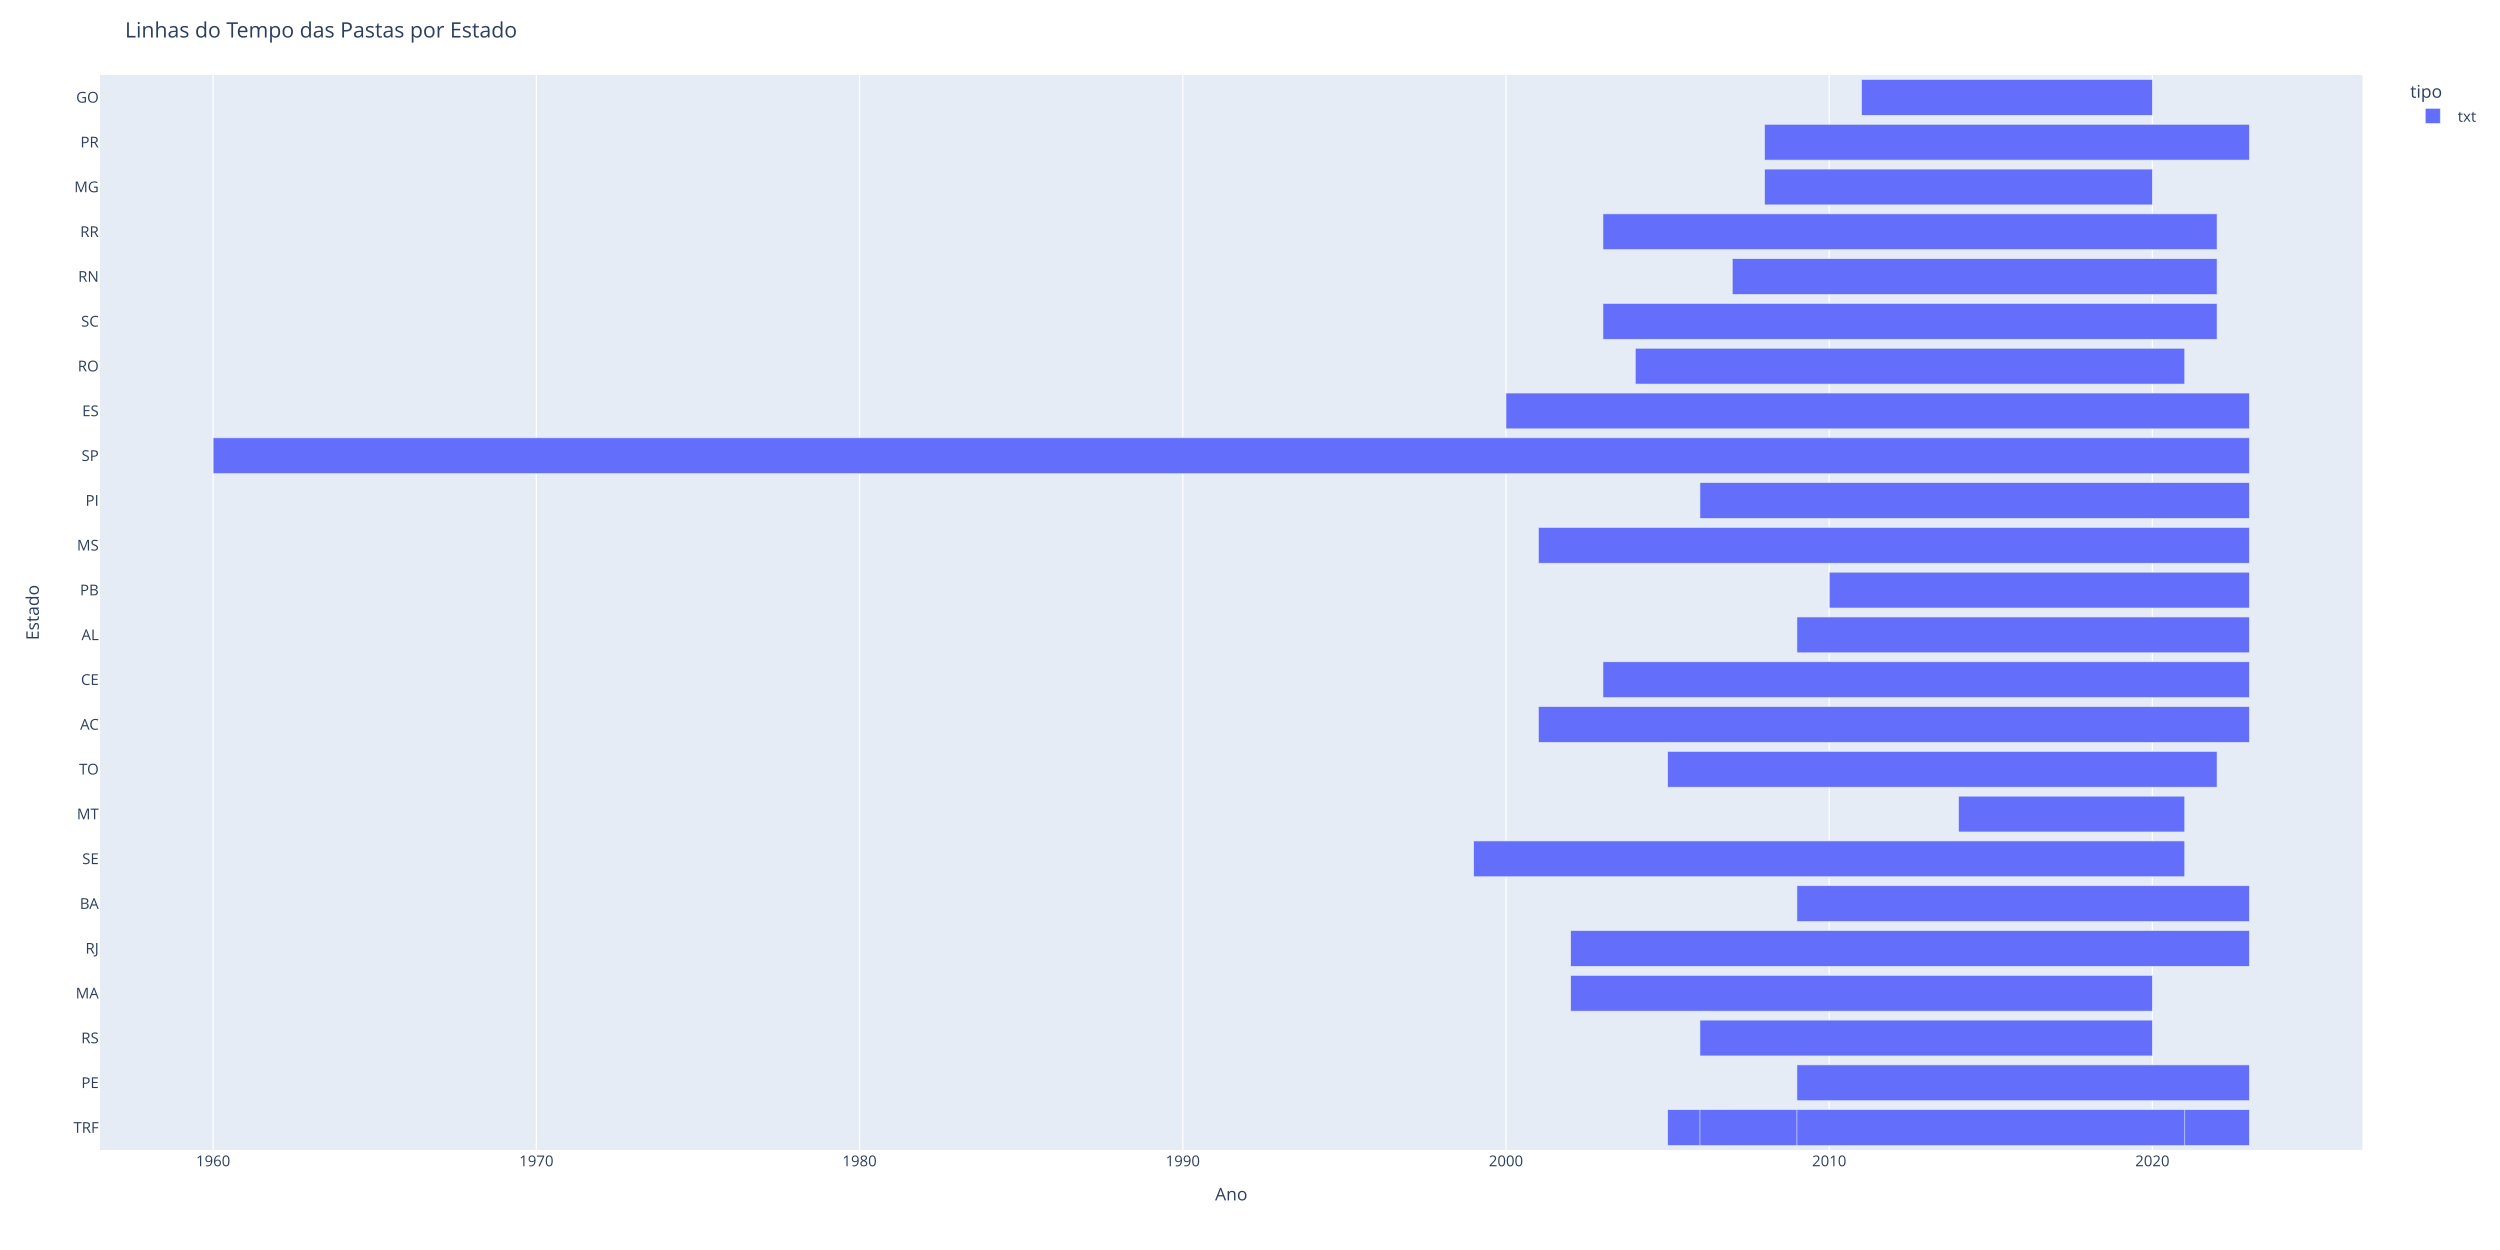
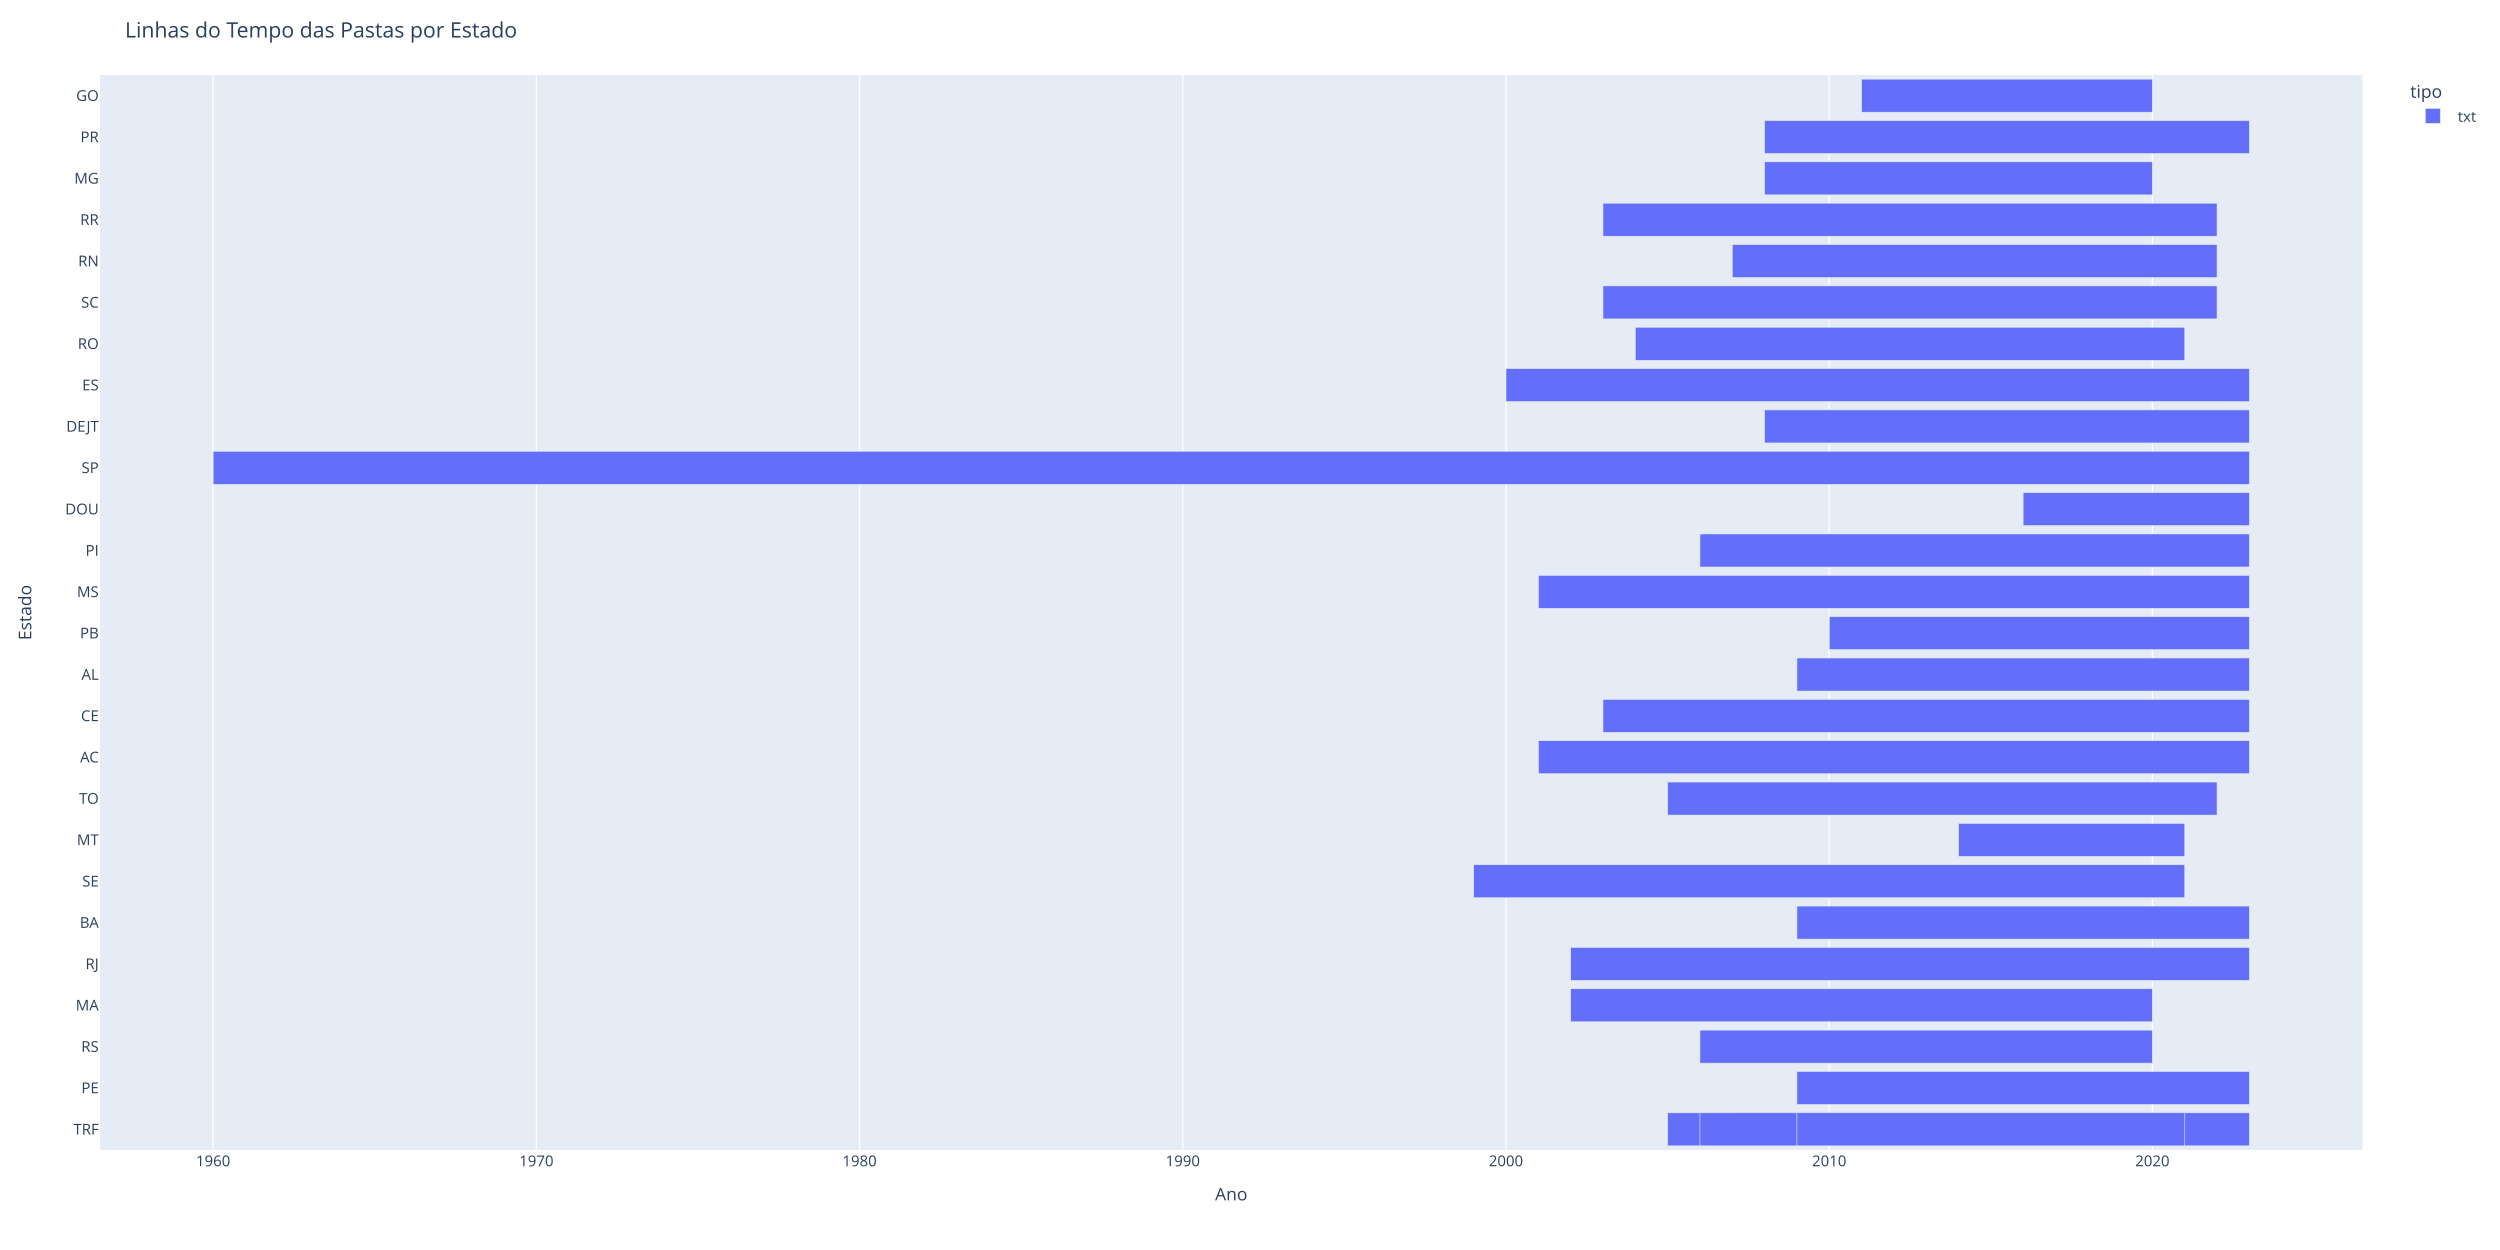
<svg xmlns="http://www.w3.org/2000/svg" class="main-svg" width="2000" height="1000" style="" viewBox="0 0 2000 1000">
  <rect x="0" y="0" width="2000" height="1000" style="fill: rgb(255, 255, 255); fill-opacity: 1;" />
-   <defs id="defs-03a5aa">
+   <defs id="defs-79ac99">
    <g class="clips">
-       <clipPath id="clip03a5aaxyplot" class="plotclip">
+       <clipPath id="clip79ac99xyplot" class="plotclip">
        <rect width="1810" height="860" />
      </clipPath>
-       <clipPath class="axesclip" id="clip03a5aax">
+       <clipPath class="axesclip" id="clip79ac99x">
        <rect x="80" y="0" width="1810" height="1000" />
      </clipPath>
-       <clipPath class="axesclip" id="clip03a5aay">
+       <clipPath class="axesclip" id="clip79ac99y">
        <rect x="0" y="60" width="2000" height="860" />
      </clipPath>
-       <clipPath class="axesclip" id="clip03a5aaxy">
+       <clipPath class="axesclip" id="clip79ac99xy">
        <rect x="80" y="60" width="1810" height="860" />
      </clipPath>
    </g>
    <g class="gradients" />
    <g class="patterns" />
  </defs>
  <g class="bglayer">
    <rect class="bg" x="80" y="60" width="1810" height="860" style="fill: rgb(229, 236, 246); fill-opacity: 1; stroke-width: 0;" />
  </g>
  <g class="layer-below">
    <g class="imagelayer" />
    <g class="shapelayer" />
  </g>
  <g class="cartesianlayer">
    <g class="subplot xy">
      <g class="layer-subplot">
        <g class="shapelayer" />
        <g class="imagelayer" />
      </g>
      <g class="minor-gridlayer">
        <g class="x" />
        <g class="y" />
      </g>
      <g class="gridlayer">
        <g class="x">
          <path class="xgrid crisp" transform="translate(170.5,0)" d="M0,60v860" style="stroke: rgb(255, 255, 255); stroke-opacity: 1; stroke-width: 1px;" />
          <path class="xgrid crisp" transform="translate(429.1,0)" d="M0,60v860" style="stroke: rgb(255, 255, 255); stroke-opacity: 1; stroke-width: 1px;" />
          <path class="xgrid crisp" transform="translate(687.64,0)" d="M0,60v860" style="stroke: rgb(255, 255, 255); stroke-opacity: 1; stroke-width: 1px;" />
          <path class="xgrid crisp" transform="translate(946.24,0)" d="M0,60v860" style="stroke: rgb(255, 255, 255); stroke-opacity: 1; stroke-width: 1px;" />
          <path class="xgrid crisp" transform="translate(1204.77,0)" d="M0,60v860" style="stroke: rgb(255, 255, 255); stroke-opacity: 1; stroke-width: 1px;" />
          <path class="xgrid crisp" transform="translate(1463.38,0)" d="M0,60v860" style="stroke: rgb(255, 255, 255); stroke-opacity: 1; stroke-width: 1px;" />
          <path class="xgrid crisp" transform="translate(1721.91,0)" d="M0,60v860" style="stroke: rgb(255, 255, 255); stroke-opacity: 1; stroke-width: 1px;" />
        </g>
        <g class="y" />
      </g>
      <g class="zerolinelayer" />
      <path class="xlines-below" />
      <path class="ylines-below" />
      <g class="overlines-below" />
      <g class="xaxislayer-below" />
      <g class="yaxislayer-below" />
      <g class="overaxes-below" />
-       <g class="plot" transform="translate(80,60)" clip-path="url(#clip03a5aaxyplot)">
+       <g class="plot" transform="translate(80,60)" clip-path="url(#clip79ac99xyplot)">
        <g class="barlayer mlayer">
          <g class="trace bars" style="opacity: 1;">
            <g class="points">
              <g class="point">
-                 <path d="M1305.79,856.42V827.75H1667.82V856.42Z" style="vector-effect: none; opacity: 1; stroke-width: 0.5px; fill: rgb(99, 110, 250); fill-opacity: 1; stroke: rgb(229, 236, 246); stroke-opacity: 1;" />
-               </g>
-               <g class="point">
-                 <path d="M1254.11,856.42V827.75H1667.82V856.42Z" style="vector-effect: none; opacity: 1; stroke-width: 0.5px; fill: rgb(99, 110, 250); fill-opacity: 1; stroke: rgb(229, 236, 246); stroke-opacity: 1;" />
-               </g>
-               <g class="point">
-                 <path d="M1357.54,856.42V827.75H1667.82V856.42Z" style="vector-effect: none; opacity: 1; stroke-width: 0.5px; fill: rgb(99, 110, 250); fill-opacity: 1; stroke: rgb(229, 236, 246); stroke-opacity: 1;" />
-               </g>
-               <g class="point">
-                 <path d="M1279.95,856.42V827.75H1719.5V856.42Z" style="vector-effect: none; opacity: 1; stroke-width: 0.5px; fill: rgb(99, 110, 250); fill-opacity: 1; stroke: rgb(229, 236, 246); stroke-opacity: 1;" />
-               </g>
-               <g class="point">
-                 <path d="M1357.54,856.42V827.75H1667.82V856.42Z" style="vector-effect: none; opacity: 1; stroke-width: 0.5px; fill: rgb(99, 110, 250); fill-opacity: 1; stroke: rgb(229, 236, 246); stroke-opacity: 1;" />
-               </g>
-               <g class="point">
-                 <path d="M1357.54,820.58V791.92H1719.5V820.58Z" style="vector-effect: none; opacity: 1; stroke-width: 0.5px; fill: rgb(99, 110, 250); fill-opacity: 1; stroke: rgb(229, 236, 246); stroke-opacity: 1;" />
-               </g>
-               <g class="point">
-                 <path d="M1279.95,784.75V756.08H1641.91V784.75Z" style="vector-effect: none; opacity: 1; stroke-width: 0.5px; fill: rgb(99, 110, 250); fill-opacity: 1; stroke: rgb(229, 236, 246); stroke-opacity: 1;" />
-               </g>
-               <g class="point">
-                 <path d="M1176.52,748.92V720.25H1641.91V748.92Z" style="vector-effect: none; opacity: 1; stroke-width: 0.5px; fill: rgb(99, 110, 250); fill-opacity: 1; stroke: rgb(229, 236, 246); stroke-opacity: 1;" />
-               </g>
-               <g class="point">
-                 <path d="M1176.52,713.08V684.42H1719.5V713.08Z" style="vector-effect: none; opacity: 1; stroke-width: 0.5px; fill: rgb(99, 110, 250); fill-opacity: 1; stroke: rgb(229, 236, 246); stroke-opacity: 1;" />
-               </g>
-               <g class="point">
-                 <path d="M1357.54,677.25V648.58H1719.5V677.25Z" style="vector-effect: none; opacity: 1; stroke-width: 0.5px; fill: rgb(99, 110, 250); fill-opacity: 1; stroke: rgb(229, 236, 246); stroke-opacity: 1;" />
-               </g>
-               <g class="point">
-                 <path d="M1098.94,641.42V612.75H1667.82V641.42Z" style="vector-effect: none; opacity: 1; stroke-width: 0.5px; fill: rgb(99, 110, 250); fill-opacity: 1; stroke: rgb(229, 236, 246); stroke-opacity: 1;" />
-               </g>
-               <g class="point">
-                 <path d="M1486.81,605.58V576.92H1667.82V605.58Z" style="vector-effect: none; opacity: 1; stroke-width: 0.5px; fill: rgb(99, 110, 250); fill-opacity: 1; stroke: rgb(229, 236, 246); stroke-opacity: 1;" />
-               </g>
-               <g class="point">
-                 <path d="M1254.11,569.75V541.08H1693.66V569.75Z" style="vector-effect: none; opacity: 1; stroke-width: 0.5px; fill: rgb(99, 110, 250); fill-opacity: 1; stroke: rgb(229, 236, 246); stroke-opacity: 1;" />
-               </g>
-               <g class="point">
-                 <path d="M1150.68,533.92V505.25H1719.5V533.92Z" style="vector-effect: none; opacity: 1; stroke-width: 0.5px; fill: rgb(99, 110, 250); fill-opacity: 1; stroke: rgb(229, 236, 246); stroke-opacity: 1;" />
-               </g>
-               <g class="point">
-                 <path d="M1202.36,498.08V469.42H1719.5V498.08Z" style="vector-effect: none; opacity: 1; stroke-width: 0.5px; fill: rgb(99, 110, 250); fill-opacity: 1; stroke: rgb(229, 236, 246); stroke-opacity: 1;" />
-               </g>
-               <g class="point">
-                 <path d="M1357.54,462.25V433.58H1719.5V462.25Z" style="vector-effect: none; opacity: 1; stroke-width: 0.5px; fill: rgb(99, 110, 250); fill-opacity: 1; stroke: rgb(229, 236, 246); stroke-opacity: 1;" />
-               </g>
-               <g class="point">
-                 <path d="M1383.38,426.42V397.75H1719.5V426.42Z" style="vector-effect: none; opacity: 1; stroke-width: 0.5px; fill: rgb(99, 110, 250); fill-opacity: 1; stroke: rgb(229, 236, 246); stroke-opacity: 1;" />
-               </g>
-               <g class="point">
-                 <path d="M1150.68,390.58V361.92H1719.5V390.58Z" style="vector-effect: none; opacity: 1; stroke-width: 0.5px; fill: rgb(99, 110, 250); fill-opacity: 1; stroke: rgb(229, 236, 246); stroke-opacity: 1;" />
-               </g>
-               <g class="point">
-                 <path d="M1279.95,354.75V326.08H1719.5V354.75Z" style="vector-effect: none; opacity: 1; stroke-width: 0.5px; fill: rgb(99, 110, 250); fill-opacity: 1; stroke: rgb(229, 236, 246); stroke-opacity: 1;" />
-               </g>
-               <g class="point">
-                 <path d="M1331.63,318.92V290.25H1512.65V318.92Z" style="vector-effect: none; opacity: 1; stroke-width: 0.5px; fill: rgb(99, 110, 250); fill-opacity: 1; stroke: rgb(229, 236, 246); stroke-opacity: 1;" />
-               </g>
-               <g class="point">
-                 <path d="M607.64,318.92V290.25H1719.5V318.92Z" style="vector-effect: none; opacity: 1; stroke-width: 0.5px; fill: rgb(99, 110, 250); fill-opacity: 1; stroke: rgb(229, 236, 246); stroke-opacity: 1;" />
-               </g>
-               <g class="point">
-                 <path d="M90.5,318.92V290.25H1719.5V318.92Z" style="vector-effect: none; opacity: 1; stroke-width: 0.5px; fill: rgb(99, 110, 250); fill-opacity: 1; stroke: rgb(229, 236, 246); stroke-opacity: 1;" />
-               </g>
-               <g class="point">
-                 <path d="M1124.77,283.08V254.42H1719.5V283.08Z" style="vector-effect: none; opacity: 1; stroke-width: 0.5px; fill: rgb(99, 110, 250); fill-opacity: 1; stroke: rgb(229, 236, 246); stroke-opacity: 1;" />
-               </g>
-               <g class="point">
-                 <path d="M1228.2,247.25V218.58H1667.82V247.25Z" style="vector-effect: none; opacity: 1; stroke-width: 0.5px; fill: rgb(99, 110, 250); fill-opacity: 1; stroke: rgb(229, 236, 246); stroke-opacity: 1;" />
-               </g>
-               <g class="point">
-                 <path d="M1202.36,211.42V182.75H1693.66V211.42Z" style="vector-effect: none; opacity: 1; stroke-width: 0.5px; fill: rgb(99, 110, 250); fill-opacity: 1; stroke: rgb(229, 236, 246); stroke-opacity: 1;" />
-               </g>
-               <g class="point">
-                 <path d="M1305.79,175.58V146.92H1693.66V175.58Z" style="vector-effect: none; opacity: 1; stroke-width: 0.5px; fill: rgb(99, 110, 250); fill-opacity: 1; stroke: rgb(229, 236, 246); stroke-opacity: 1;" />
-               </g>
-               <g class="point">
-                 <path d="M1202.36,139.75V111.08H1693.66V139.75Z" style="vector-effect: none; opacity: 1; stroke-width: 0.5px; fill: rgb(99, 110, 250); fill-opacity: 1; stroke: rgb(229, 236, 246); stroke-opacity: 1;" />
-               </g>
-               <g class="point">
-                 <path d="M1331.63,103.92V75.25H1641.91V103.92Z" style="vector-effect: none; opacity: 1; stroke-width: 0.5px; fill: rgb(99, 110, 250); fill-opacity: 1; stroke: rgb(229, 236, 246); stroke-opacity: 1;" />
-               </g>
-               <g class="point">
-                 <path d="M1331.63,68.08V39.42H1719.5V68.08Z" style="vector-effect: none; opacity: 1; stroke-width: 0.5px; fill: rgb(99, 110, 250); fill-opacity: 1; stroke: rgb(229, 236, 246); stroke-opacity: 1;" />
-               </g>
-               <g class="point">
-                 <path d="M1409.22,32.25V3.58H1641.91V32.25Z" style="vector-effect: none; opacity: 1; stroke-width: 0.5px; fill: rgb(99, 110, 250); fill-opacity: 1; stroke: rgb(229, 236, 246); stroke-opacity: 1;" />
+                 <path d="M1305.79,856.69V830.23H1667.82V856.69Z" style="vector-effect: none; opacity: 1; stroke-width: 0.5px; fill: rgb(99, 110, 250); fill-opacity: 1; stroke: rgb(229, 236, 246); stroke-opacity: 1;" />
+               </g>
+               <g class="point">
+                 <path d="M1254.11,856.69V830.23H1667.82V856.69Z" style="vector-effect: none; opacity: 1; stroke-width: 0.5px; fill: rgb(99, 110, 250); fill-opacity: 1; stroke: rgb(229, 236, 246); stroke-opacity: 1;" />
+               </g>
+               <g class="point">
+                 <path d="M1357.54,856.69V830.23H1667.82V856.69Z" style="vector-effect: none; opacity: 1; stroke-width: 0.5px; fill: rgb(99, 110, 250); fill-opacity: 1; stroke: rgb(229, 236, 246); stroke-opacity: 1;" />
+               </g>
+               <g class="point">
+                 <path d="M1279.95,856.69V830.23H1719.5V856.69Z" style="vector-effect: none; opacity: 1; stroke-width: 0.5px; fill: rgb(99, 110, 250); fill-opacity: 1; stroke: rgb(229, 236, 246); stroke-opacity: 1;" />
+               </g>
+               <g class="point">
+                 <path d="M1357.54,856.69V830.23H1667.82V856.69Z" style="vector-effect: none; opacity: 1; stroke-width: 0.5px; fill: rgb(99, 110, 250); fill-opacity: 1; stroke: rgb(229, 236, 246); stroke-opacity: 1;" />
+               </g>
+               <g class="point">
+                 <path d="M1357.54,823.62V797.15H1719.5V823.62Z" style="vector-effect: none; opacity: 1; stroke-width: 0.5px; fill: rgb(99, 110, 250); fill-opacity: 1; stroke: rgb(229, 236, 246); stroke-opacity: 1;" />
+               </g>
+               <g class="point">
+                 <path d="M1279.95,790.54V764.08H1641.91V790.54Z" style="vector-effect: none; opacity: 1; stroke-width: 0.5px; fill: rgb(99, 110, 250); fill-opacity: 1; stroke: rgb(229, 236, 246); stroke-opacity: 1;" />
+               </g>
+               <g class="point">
+                 <path d="M1176.52,757.46V731H1641.91V757.46Z" style="vector-effect: none; opacity: 1; stroke-width: 0.5px; fill: rgb(99, 110, 250); fill-opacity: 1; stroke: rgb(229, 236, 246); stroke-opacity: 1;" />
+               </g>
+               <g class="point">
+                 <path d="M1176.52,724.38V697.92H1719.5V724.38Z" style="vector-effect: none; opacity: 1; stroke-width: 0.5px; fill: rgb(99, 110, 250); fill-opacity: 1; stroke: rgb(229, 236, 246); stroke-opacity: 1;" />
+               </g>
+               <g class="point">
+                 <path d="M1357.54,691.31V664.85H1719.5V691.31Z" style="vector-effect: none; opacity: 1; stroke-width: 0.5px; fill: rgb(99, 110, 250); fill-opacity: 1; stroke: rgb(229, 236, 246); stroke-opacity: 1;" />
+               </g>
+               <g class="point">
+                 <path d="M1098.94,658.23V631.77H1667.82V658.23Z" style="vector-effect: none; opacity: 1; stroke-width: 0.5px; fill: rgb(99, 110, 250); fill-opacity: 1; stroke: rgb(229, 236, 246); stroke-opacity: 1;" />
+               </g>
+               <g class="point">
+                 <path d="M1486.81,625.15V598.69H1667.82V625.15Z" style="vector-effect: none; opacity: 1; stroke-width: 0.5px; fill: rgb(99, 110, 250); fill-opacity: 1; stroke: rgb(229, 236, 246); stroke-opacity: 1;" />
+               </g>
+               <g class="point">
+                 <path d="M1254.11,592.08V565.62H1693.66V592.08Z" style="vector-effect: none; opacity: 1; stroke-width: 0.5px; fill: rgb(99, 110, 250); fill-opacity: 1; stroke: rgb(229, 236, 246); stroke-opacity: 1;" />
+               </g>
+               <g class="point">
+                 <path d="M1150.68,559V532.54H1719.5V559Z" style="vector-effect: none; opacity: 1; stroke-width: 0.5px; fill: rgb(99, 110, 250); fill-opacity: 1; stroke: rgb(229, 236, 246); stroke-opacity: 1;" />
+               </g>
+               <g class="point">
+                 <path d="M1202.36,525.92V499.46H1719.5V525.92Z" style="vector-effect: none; opacity: 1; stroke-width: 0.5px; fill: rgb(99, 110, 250); fill-opacity: 1; stroke: rgb(229, 236, 246); stroke-opacity: 1;" />
+               </g>
+               <g class="point">
+                 <path d="M1357.54,492.85V466.38H1719.5V492.85Z" style="vector-effect: none; opacity: 1; stroke-width: 0.5px; fill: rgb(99, 110, 250); fill-opacity: 1; stroke: rgb(229, 236, 246); stroke-opacity: 1;" />
+               </g>
+               <g class="point">
+                 <path d="M1383.38,459.77V433.31H1719.5V459.77Z" style="vector-effect: none; opacity: 1; stroke-width: 0.5px; fill: rgb(99, 110, 250); fill-opacity: 1; stroke: rgb(229, 236, 246); stroke-opacity: 1;" />
+               </g>
+               <g class="point">
+                 <path d="M1150.68,426.69V400.23H1719.5V426.69Z" style="vector-effect: none; opacity: 1; stroke-width: 0.5px; fill: rgb(99, 110, 250); fill-opacity: 1; stroke: rgb(229, 236, 246); stroke-opacity: 1;" />
+               </g>
+               <g class="point">
+                 <path d="M1279.95,393.62V367.15H1719.5V393.62Z" style="vector-effect: none; opacity: 1; stroke-width: 0.5px; fill: rgb(99, 110, 250); fill-opacity: 1; stroke: rgb(229, 236, 246); stroke-opacity: 1;" />
+               </g>
+               <g class="point">
+                 <path d="M1538.48,360.54V334.08H1719.5V360.54Z" style="vector-effect: none; opacity: 1; stroke-width: 0.5px; fill: rgb(99, 110, 250); fill-opacity: 1; stroke: rgb(229, 236, 246); stroke-opacity: 1;" />
+               </g>
+               <g class="point">
+                 <path d="M1331.63,327.46V301H1512.65V327.46Z" style="vector-effect: none; opacity: 1; stroke-width: 0.5px; fill: rgb(99, 110, 250); fill-opacity: 1; stroke: rgb(229, 236, 246); stroke-opacity: 1;" />
+               </g>
+               <g class="point">
+                 <path d="M607.64,327.46V301H1719.5V327.46Z" style="vector-effect: none; opacity: 1; stroke-width: 0.5px; fill: rgb(99, 110, 250); fill-opacity: 1; stroke: rgb(229, 236, 246); stroke-opacity: 1;" />
+               </g>
+               <g class="point">
+                 <path d="M90.5,327.46V301H1719.5V327.46Z" style="vector-effect: none; opacity: 1; stroke-width: 0.5px; fill: rgb(99, 110, 250); fill-opacity: 1; stroke: rgb(229, 236, 246); stroke-opacity: 1;" />
+               </g>
+               <g class="point">
+                 <path d="M1331.63,294.38V267.92H1719.5V294.38Z" style="vector-effect: none; opacity: 1; stroke-width: 0.5px; fill: rgb(99, 110, 250); fill-opacity: 1; stroke: rgb(229, 236, 246); stroke-opacity: 1;" />
+               </g>
+               <g class="point">
+                 <path d="M1124.77,261.31V234.85H1719.5V261.31Z" style="vector-effect: none; opacity: 1; stroke-width: 0.5px; fill: rgb(99, 110, 250); fill-opacity: 1; stroke: rgb(229, 236, 246); stroke-opacity: 1;" />
+               </g>
+               <g class="point">
+                 <path d="M1228.2,228.23V201.77H1667.82V228.23Z" style="vector-effect: none; opacity: 1; stroke-width: 0.5px; fill: rgb(99, 110, 250); fill-opacity: 1; stroke: rgb(229, 236, 246); stroke-opacity: 1;" />
+               </g>
+               <g class="point">
+                 <path d="M1202.36,195.15V168.69H1693.66V195.15Z" style="vector-effect: none; opacity: 1; stroke-width: 0.5px; fill: rgb(99, 110, 250); fill-opacity: 1; stroke: rgb(229, 236, 246); stroke-opacity: 1;" />
+               </g>
+               <g class="point">
+                 <path d="M1305.79,162.08V135.62H1693.66V162.08Z" style="vector-effect: none; opacity: 1; stroke-width: 0.5px; fill: rgb(99, 110, 250); fill-opacity: 1; stroke: rgb(229, 236, 246); stroke-opacity: 1;" />
+               </g>
+               <g class="point">
+                 <path d="M1202.36,129V102.54H1693.66V129Z" style="vector-effect: none; opacity: 1; stroke-width: 0.5px; fill: rgb(99, 110, 250); fill-opacity: 1; stroke: rgb(229, 236, 246); stroke-opacity: 1;" />
+               </g>
+               <g class="point">
+                 <path d="M1331.63,95.92V69.46H1641.91V95.92Z" style="vector-effect: none; opacity: 1; stroke-width: 0.5px; fill: rgb(99, 110, 250); fill-opacity: 1; stroke: rgb(229, 236, 246); stroke-opacity: 1;" />
+               </g>
+               <g class="point">
+                 <path d="M1331.63,62.85V36.38H1719.5V62.85Z" style="vector-effect: none; opacity: 1; stroke-width: 0.5px; fill: rgb(99, 110, 250); fill-opacity: 1; stroke: rgb(229, 236, 246); stroke-opacity: 1;" />
+               </g>
+               <g class="point">
+                 <path d="M1409.22,29.77V3.31H1641.91V29.77Z" style="vector-effect: none; opacity: 1; stroke-width: 0.5px; fill: rgb(99, 110, 250); fill-opacity: 1; stroke: rgb(229, 236, 246); stroke-opacity: 1;" />
              </g>
            </g>
          </g>
        </g>
      </g>
      <g class="overplot" />
      <path class="xlines-above crisp" d="M0,0" style="fill: none;" />
      <path class="ylines-above crisp" d="M0,0" style="fill: none;" />
      <g class="overlines-above" />
      <g class="xaxislayer-above">
        <g class="xtick">
          <text text-anchor="middle" x="0" y="933" transform="translate(170.5,0)" style="font-family: 'Open Sans', verdana, arial, sans-serif; font-size: 12px; fill: rgb(42, 63, 95); fill-opacity: 1; white-space: pre; opacity: 1;">1960</text>
        </g>
        <g class="xtick">
          <text text-anchor="middle" x="0" y="933" style="font-family: 'Open Sans', verdana, arial, sans-serif; font-size: 12px; fill: rgb(42, 63, 95); fill-opacity: 1; white-space: pre; opacity: 1;" transform="translate(429.1,0)">1970</text>
        </g>
        <g class="xtick">
          <text text-anchor="middle" x="0" y="933" style="font-family: 'Open Sans', verdana, arial, sans-serif; font-size: 12px; fill: rgb(42, 63, 95); fill-opacity: 1; white-space: pre; opacity: 1;" transform="translate(687.64,0)">1980</text>
        </g>
        <g class="xtick">
          <text text-anchor="middle" x="0" y="933" style="font-family: 'Open Sans', verdana, arial, sans-serif; font-size: 12px; fill: rgb(42, 63, 95); fill-opacity: 1; white-space: pre; opacity: 1;" transform="translate(946.24,0)">1990</text>
        </g>
        <g class="xtick">
          <text text-anchor="middle" x="0" y="933" style="font-family: 'Open Sans', verdana, arial, sans-serif; font-size: 12px; fill: rgb(42, 63, 95); fill-opacity: 1; white-space: pre; opacity: 1;" transform="translate(1204.77,0)">2000</text>
        </g>
        <g class="xtick">
          <text text-anchor="middle" x="0" y="933" style="font-family: 'Open Sans', verdana, arial, sans-serif; font-size: 12px; fill: rgb(42, 63, 95); fill-opacity: 1; white-space: pre; opacity: 1;" transform="translate(1463.38,0)">2010</text>
        </g>
        <g class="xtick">
          <text text-anchor="middle" x="0" y="933" style="font-family: 'Open Sans', verdana, arial, sans-serif; font-size: 12px; fill: rgb(42, 63, 95); fill-opacity: 1; white-space: pre; opacity: 1;" transform="translate(1721.91,0)">2020</text>
        </g>
      </g>
      <g class="yaxislayer-above">
        <g class="ytick">
-           <text text-anchor="end" x="79" y="4.2" transform="translate(0,902.08)" style="font-family: 'Open Sans', verdana, arial, sans-serif; font-size: 12px; fill: rgb(42, 63, 95); fill-opacity: 1; white-space: pre; opacity: 1;">TRF</text>
-         </g>
-         <g class="ytick">
-           <text text-anchor="end" x="79" y="4.2" transform="translate(0,866.25)" style="font-family: 'Open Sans', verdana, arial, sans-serif; font-size: 12px; fill: rgb(42, 63, 95); fill-opacity: 1; white-space: pre; opacity: 1;">PE</text>
-         </g>
-         <g class="ytick">
-           <text text-anchor="end" x="79" y="4.2" transform="translate(0,830.42)" style="font-family: 'Open Sans', verdana, arial, sans-serif; font-size: 12px; fill: rgb(42, 63, 95); fill-opacity: 1; white-space: pre; opacity: 1;">RS</text>
-         </g>
-         <g class="ytick">
-           <text text-anchor="end" x="79" y="4.2" transform="translate(0,794.58)" style="font-family: 'Open Sans', verdana, arial, sans-serif; font-size: 12px; fill: rgb(42, 63, 95); fill-opacity: 1; white-space: pre; opacity: 1;">MA</text>
-         </g>
-         <g class="ytick">
-           <text text-anchor="end" x="79" y="4.2" transform="translate(0,758.75)" style="font-family: 'Open Sans', verdana, arial, sans-serif; font-size: 12px; fill: rgb(42, 63, 95); fill-opacity: 1; white-space: pre; opacity: 1;">RJ</text>
-         </g>
-         <g class="ytick">
-           <text text-anchor="end" x="79" y="4.2" transform="translate(0,722.92)" style="font-family: 'Open Sans', verdana, arial, sans-serif; font-size: 12px; fill: rgb(42, 63, 95); fill-opacity: 1; white-space: pre; opacity: 1;">BA</text>
-         </g>
-         <g class="ytick">
-           <text text-anchor="end" x="79" y="4.2" transform="translate(0,687.08)" style="font-family: 'Open Sans', verdana, arial, sans-serif; font-size: 12px; fill: rgb(42, 63, 95); fill-opacity: 1; white-space: pre; opacity: 1;">SE</text>
-         </g>
-         <g class="ytick">
-           <text text-anchor="end" x="79" y="4.2" transform="translate(0,651.25)" style="font-family: 'Open Sans', verdana, arial, sans-serif; font-size: 12px; fill: rgb(42, 63, 95); fill-opacity: 1; white-space: pre; opacity: 1;">MT</text>
-         </g>
-         <g class="ytick">
-           <text text-anchor="end" x="79" y="4.2" transform="translate(0,615.42)" style="font-family: 'Open Sans', verdana, arial, sans-serif; font-size: 12px; fill: rgb(42, 63, 95); fill-opacity: 1; white-space: pre; opacity: 1;">TO</text>
-         </g>
-         <g class="ytick">
-           <text text-anchor="end" x="79" y="4.2" transform="translate(0,579.58)" style="font-family: 'Open Sans', verdana, arial, sans-serif; font-size: 12px; fill: rgb(42, 63, 95); fill-opacity: 1; white-space: pre; opacity: 1;">AC</text>
-         </g>
-         <g class="ytick">
-           <text text-anchor="end" x="79" y="4.2" transform="translate(0,543.75)" style="font-family: 'Open Sans', verdana, arial, sans-serif; font-size: 12px; fill: rgb(42, 63, 95); fill-opacity: 1; white-space: pre; opacity: 1;">CE</text>
-         </g>
-         <g class="ytick">
-           <text text-anchor="end" x="79" y="4.2" transform="translate(0,507.92)" style="font-family: 'Open Sans', verdana, arial, sans-serif; font-size: 12px; fill: rgb(42, 63, 95); fill-opacity: 1; white-space: pre; opacity: 1;">AL</text>
-         </g>
-         <g class="ytick">
-           <text text-anchor="end" x="79" y="4.2" transform="translate(0,472.08)" style="font-family: 'Open Sans', verdana, arial, sans-serif; font-size: 12px; fill: rgb(42, 63, 95); fill-opacity: 1; white-space: pre; opacity: 1;">PB</text>
-         </g>
-         <g class="ytick">
-           <text text-anchor="end" x="79" y="4.2" transform="translate(0,436.25)" style="font-family: 'Open Sans', verdana, arial, sans-serif; font-size: 12px; fill: rgb(42, 63, 95); fill-opacity: 1; white-space: pre; opacity: 1;">MS</text>
-         </g>
-         <g class="ytick">
-           <text text-anchor="end" x="79" y="4.2" transform="translate(0,400.42)" style="font-family: 'Open Sans', verdana, arial, sans-serif; font-size: 12px; fill: rgb(42, 63, 95); fill-opacity: 1; white-space: pre; opacity: 1;">PI</text>
-         </g>
-         <g class="ytick">
-           <text text-anchor="end" x="79" y="4.2" transform="translate(0,364.58)" style="font-family: 'Open Sans', verdana, arial, sans-serif; font-size: 12px; fill: rgb(42, 63, 95); fill-opacity: 1; white-space: pre; opacity: 1;">SP</text>
-         </g>
-         <g class="ytick">
-           <text text-anchor="end" x="79" y="4.2" transform="translate(0,328.75)" style="font-family: 'Open Sans', verdana, arial, sans-serif; font-size: 12px; fill: rgb(42, 63, 95); fill-opacity: 1; white-space: pre; opacity: 1;">ES</text>
-         </g>
-         <g class="ytick">
-           <text text-anchor="end" x="79" y="4.2" transform="translate(0,292.92)" style="font-family: 'Open Sans', verdana, arial, sans-serif; font-size: 12px; fill: rgb(42, 63, 95); fill-opacity: 1; white-space: pre; opacity: 1;">RO</text>
-         </g>
-         <g class="ytick">
-           <text text-anchor="end" x="79" y="4.2" transform="translate(0,257.08)" style="font-family: 'Open Sans', verdana, arial, sans-serif; font-size: 12px; fill: rgb(42, 63, 95); fill-opacity: 1; white-space: pre; opacity: 1;">SC</text>
-         </g>
-         <g class="ytick">
-           <text text-anchor="end" x="79" y="4.2" transform="translate(0,221.25)" style="font-family: 'Open Sans', verdana, arial, sans-serif; font-size: 12px; fill: rgb(42, 63, 95); fill-opacity: 1; white-space: pre; opacity: 1;">RN</text>
-         </g>
-         <g class="ytick">
-           <text text-anchor="end" x="79" y="4.2" transform="translate(0,185.42)" style="font-family: 'Open Sans', verdana, arial, sans-serif; font-size: 12px; fill: rgb(42, 63, 95); fill-opacity: 1; white-space: pre; opacity: 1;">RR</text>
-         </g>
-         <g class="ytick">
-           <text text-anchor="end" x="79" y="4.2" transform="translate(0,149.58)" style="font-family: 'Open Sans', verdana, arial, sans-serif; font-size: 12px; fill: rgb(42, 63, 95); fill-opacity: 1; white-space: pre; opacity: 1;">MG</text>
-         </g>
-         <g class="ytick">
-           <text text-anchor="end" x="79" y="4.2" transform="translate(0,113.75)" style="font-family: 'Open Sans', verdana, arial, sans-serif; font-size: 12px; fill: rgb(42, 63, 95); fill-opacity: 1; white-space: pre; opacity: 1;">PR</text>
-         </g>
-         <g class="ytick">
-           <text text-anchor="end" x="79" y="4.2" transform="translate(0,77.92)" style="font-family: 'Open Sans', verdana, arial, sans-serif; font-size: 12px; fill: rgb(42, 63, 95); fill-opacity: 1; white-space: pre; opacity: 1;">GO</text>
+           <text text-anchor="end" x="79" y="4.2" transform="translate(0,903.46)" style="font-family: 'Open Sans', verdana, arial, sans-serif; font-size: 12px; fill: rgb(42, 63, 95); fill-opacity: 1; white-space: pre; opacity: 1;">TRF</text>
+         </g>
+         <g class="ytick">
+           <text text-anchor="end" x="79" y="4.2" transform="translate(0,870.38)" style="font-family: 'Open Sans', verdana, arial, sans-serif; font-size: 12px; fill: rgb(42, 63, 95); fill-opacity: 1; white-space: pre; opacity: 1;">PE</text>
+         </g>
+         <g class="ytick">
+           <text text-anchor="end" x="79" y="4.2" transform="translate(0,837.31)" style="font-family: 'Open Sans', verdana, arial, sans-serif; font-size: 12px; fill: rgb(42, 63, 95); fill-opacity: 1; white-space: pre; opacity: 1;">RS</text>
+         </g>
+         <g class="ytick">
+           <text text-anchor="end" x="79" y="4.2" transform="translate(0,804.23)" style="font-family: 'Open Sans', verdana, arial, sans-serif; font-size: 12px; fill: rgb(42, 63, 95); fill-opacity: 1; white-space: pre; opacity: 1;">MA</text>
+         </g>
+         <g class="ytick">
+           <text text-anchor="end" x="79" y="4.2" transform="translate(0,771.15)" style="font-family: 'Open Sans', verdana, arial, sans-serif; font-size: 12px; fill: rgb(42, 63, 95); fill-opacity: 1; white-space: pre; opacity: 1;">RJ</text>
+         </g>
+         <g class="ytick">
+           <text text-anchor="end" x="79" y="4.2" transform="translate(0,738.08)" style="font-family: 'Open Sans', verdana, arial, sans-serif; font-size: 12px; fill: rgb(42, 63, 95); fill-opacity: 1; white-space: pre; opacity: 1;">BA</text>
+         </g>
+         <g class="ytick">
+           <text text-anchor="end" x="79" y="4.2" transform="translate(0,705)" style="font-family: 'Open Sans', verdana, arial, sans-serif; font-size: 12px; fill: rgb(42, 63, 95); fill-opacity: 1; white-space: pre; opacity: 1;">SE</text>
+         </g>
+         <g class="ytick">
+           <text text-anchor="end" x="79" y="4.2" transform="translate(0,671.92)" style="font-family: 'Open Sans', verdana, arial, sans-serif; font-size: 12px; fill: rgb(42, 63, 95); fill-opacity: 1; white-space: pre; opacity: 1;">MT</text>
+         </g>
+         <g class="ytick">
+           <text text-anchor="end" x="79" y="4.2" transform="translate(0,638.85)" style="font-family: 'Open Sans', verdana, arial, sans-serif; font-size: 12px; fill: rgb(42, 63, 95); fill-opacity: 1; white-space: pre; opacity: 1;">TO</text>
+         </g>
+         <g class="ytick">
+           <text text-anchor="end" x="79" y="4.2" transform="translate(0,605.77)" style="font-family: 'Open Sans', verdana, arial, sans-serif; font-size: 12px; fill: rgb(42, 63, 95); fill-opacity: 1; white-space: pre; opacity: 1;">AC</text>
+         </g>
+         <g class="ytick">
+           <text text-anchor="end" x="79" y="4.2" transform="translate(0,572.69)" style="font-family: 'Open Sans', verdana, arial, sans-serif; font-size: 12px; fill: rgb(42, 63, 95); fill-opacity: 1; white-space: pre; opacity: 1;">CE</text>
+         </g>
+         <g class="ytick">
+           <text text-anchor="end" x="79" y="4.2" transform="translate(0,539.62)" style="font-family: 'Open Sans', verdana, arial, sans-serif; font-size: 12px; fill: rgb(42, 63, 95); fill-opacity: 1; white-space: pre; opacity: 1;">AL</text>
+         </g>
+         <g class="ytick">
+           <text text-anchor="end" x="79" y="4.2" transform="translate(0,506.54)" style="font-family: 'Open Sans', verdana, arial, sans-serif; font-size: 12px; fill: rgb(42, 63, 95); fill-opacity: 1; white-space: pre; opacity: 1;">PB</text>
+         </g>
+         <g class="ytick">
+           <text text-anchor="end" x="79" y="4.2" transform="translate(0,473.46)" style="font-family: 'Open Sans', verdana, arial, sans-serif; font-size: 12px; fill: rgb(42, 63, 95); fill-opacity: 1; white-space: pre; opacity: 1;">MS</text>
+         </g>
+         <g class="ytick">
+           <text text-anchor="end" x="79" y="4.2" transform="translate(0,440.38)" style="font-family: 'Open Sans', verdana, arial, sans-serif; font-size: 12px; fill: rgb(42, 63, 95); fill-opacity: 1; white-space: pre; opacity: 1;">PI</text>
+         </g>
+         <g class="ytick">
+           <text text-anchor="end" x="79" y="4.2" transform="translate(0,407.31)" style="font-family: 'Open Sans', verdana, arial, sans-serif; font-size: 12px; fill: rgb(42, 63, 95); fill-opacity: 1; white-space: pre; opacity: 1;">DOU</text>
+         </g>
+         <g class="ytick">
+           <text text-anchor="end" x="79" y="4.2" transform="translate(0,374.23)" style="font-family: 'Open Sans', verdana, arial, sans-serif; font-size: 12px; fill: rgb(42, 63, 95); fill-opacity: 1; white-space: pre; opacity: 1;">SP</text>
+         </g>
+         <g class="ytick">
+           <text text-anchor="end" x="79" y="4.2" transform="translate(0,341.15)" style="font-family: 'Open Sans', verdana, arial, sans-serif; font-size: 12px; fill: rgb(42, 63, 95); fill-opacity: 1; white-space: pre; opacity: 1;">DEJT</text>
+         </g>
+         <g class="ytick">
+           <text text-anchor="end" x="79" y="4.2" transform="translate(0,308.08)" style="font-family: 'Open Sans', verdana, arial, sans-serif; font-size: 12px; fill: rgb(42, 63, 95); fill-opacity: 1; white-space: pre; opacity: 1;">ES</text>
+         </g>
+         <g class="ytick">
+           <text text-anchor="end" x="79" y="4.2" transform="translate(0,275)" style="font-family: 'Open Sans', verdana, arial, sans-serif; font-size: 12px; fill: rgb(42, 63, 95); fill-opacity: 1; white-space: pre; opacity: 1;">RO</text>
+         </g>
+         <g class="ytick">
+           <text text-anchor="end" x="79" y="4.2" transform="translate(0,241.92)" style="font-family: 'Open Sans', verdana, arial, sans-serif; font-size: 12px; fill: rgb(42, 63, 95); fill-opacity: 1; white-space: pre; opacity: 1;">SC</text>
+         </g>
+         <g class="ytick">
+           <text text-anchor="end" x="79" y="4.2" transform="translate(0,208.85)" style="font-family: 'Open Sans', verdana, arial, sans-serif; font-size: 12px; fill: rgb(42, 63, 95); fill-opacity: 1; white-space: pre; opacity: 1;">RN</text>
+         </g>
+         <g class="ytick">
+           <text text-anchor="end" x="79" y="4.2" transform="translate(0,175.77)" style="font-family: 'Open Sans', verdana, arial, sans-serif; font-size: 12px; fill: rgb(42, 63, 95); fill-opacity: 1; white-space: pre; opacity: 1;">RR</text>
+         </g>
+         <g class="ytick">
+           <text text-anchor="end" x="79" y="4.2" transform="translate(0,142.69)" style="font-family: 'Open Sans', verdana, arial, sans-serif; font-size: 12px; fill: rgb(42, 63, 95); fill-opacity: 1; white-space: pre; opacity: 1;">MG</text>
+         </g>
+         <g class="ytick">
+           <text text-anchor="end" x="79" y="4.2" transform="translate(0,109.62)" style="font-family: 'Open Sans', verdana, arial, sans-serif; font-size: 12px; fill: rgb(42, 63, 95); fill-opacity: 1; white-space: pre; opacity: 1;">PR</text>
+         </g>
+         <g class="ytick">
+           <text text-anchor="end" x="79" y="4.2" transform="translate(0,76.54)" style="font-family: 'Open Sans', verdana, arial, sans-serif; font-size: 12px; fill: rgb(42, 63, 95); fill-opacity: 1; white-space: pre; opacity: 1;">GO</text>
        </g>
      </g>
      <g class="overaxes-above" />
    </g>
  </g>
  <g class="polarlayer" />
  <g class="smithlayer" />
  <g class="ternarylayer" />
  <g class="geolayer" />
  <g class="funnelarealayer" />
  <g class="pielayer" />
  <g class="iciclelayer" />
  <g class="treemaplayer" />
  <g class="sunburstlayer" />
  <g class="glimages" />
-   <defs id="topdefs-03a5aa">
+   <defs id="topdefs-79ac99">
    <g class="clips" />
-     <clipPath id="legend03a5aa">
+     <clipPath id="legend79ac99">
      <rect width="62" height="48" x="0" y="0" />
    </clipPath>
  </defs>
  <g class="layer-above">
    <g class="imagelayer" />
    <g class="shapelayer" />
  </g>
  <g class="infolayer">
    <g class="legend" pointer-events="all" transform="translate(1926.2,60)">
      <rect class="bg" shape-rendering="crispEdges" style="stroke: rgb(68, 68, 68); stroke-opacity: 1; fill: rgb(255, 255, 255); fill-opacity: 1; stroke-width: 0px;" width="62" height="48" x="0" y="0" />
-       <g class="scrollbox" transform="" clip-path="url(#legend03a5aa)">
+       <g class="scrollbox" transform="" clip-path="url(#legend79ac99)">
        <text class="legendtitletext" text-anchor="start" x="2" y="18.2" style="font-family: 'Open Sans', verdana, arial, sans-serif; font-size: 14px; fill: rgb(42, 63, 95); fill-opacity: 1; white-space: pre;">tipo</text>
        <g class="groups" transform="">
          <g class="traces" transform="translate(0,32.7)" style="opacity: 1;">
            <text class="legendtext" text-anchor="start" x="40" y="4.68" style="font-family: 'Open Sans', verdana, arial, sans-serif; font-size: 12px; fill: rgb(42, 63, 95); fill-opacity: 1; white-space: pre;">txt</text>
            <g class="layers" style="opacity: 1;">
              <g class="legendfill" />
              <g class="legendlines" />
              <g class="legendsymbols">
                <g class="legendpoints">
                  <path class="legendundefined" d="M6,6H-6V-6H6Z" transform="translate(20,0)" style="stroke-width: 0.5px; fill: rgb(99, 110, 250); fill-opacity: 1; stroke: rgb(229, 236, 246); stroke-opacity: 1;" />
                </g>
              </g>
            </g>
            <rect class="legendtoggle" x="0" y="-9.5" width="56.844" height="19" style="fill: rgb(0, 0, 0); fill-opacity: 0;" />
          </g>
        </g>
      </g>
      <rect class="scrollbar" rx="20" ry="3" width="0" height="0" style="fill: rgb(128, 139, 164); fill-opacity: 1;" x="0" y="0" />
    </g>
    <g class="g-gtitle">
      <text class="gtitle" x="100" y="30" text-anchor="start" dy="0em" style="font-family: 'Open Sans', verdana, arial, sans-serif; font-size: 17px; fill: rgb(42, 63, 95); opacity: 1; font-weight: normal; white-space: pre;">Linhas do Tempo das Pastas por Estado</text>
    </g>
    <g class="g-xtitle">
      <text class="xtitle" x="985" y="960.3" text-anchor="middle" style="font-family: 'Open Sans', verdana, arial, sans-serif; font-size: 14px; fill: rgb(42, 63, 95); opacity: 1; font-weight: normal; white-space: pre;">Ano</text>
    </g>
    <g class="g-ytitle">
-       <text class="ytitle" transform="rotate(-90,31.05938,490)" x="31.059" y="490" text-anchor="middle" style="font-family: 'Open Sans', verdana, arial, sans-serif; font-size: 14px; fill: rgb(42, 63, 95); opacity: 1; font-weight: normal; white-space: pre;">Estado</text>
+       <text class="ytitle" transform="rotate(-90,25.0125,490)" x="25.013" y="490" text-anchor="middle" style="font-family: 'Open Sans', verdana, arial, sans-serif; font-size: 14px; fill: rgb(42, 63, 95); opacity: 1; font-weight: normal; white-space: pre;">Estado</text>
    </g>
  </g>
</svg>
